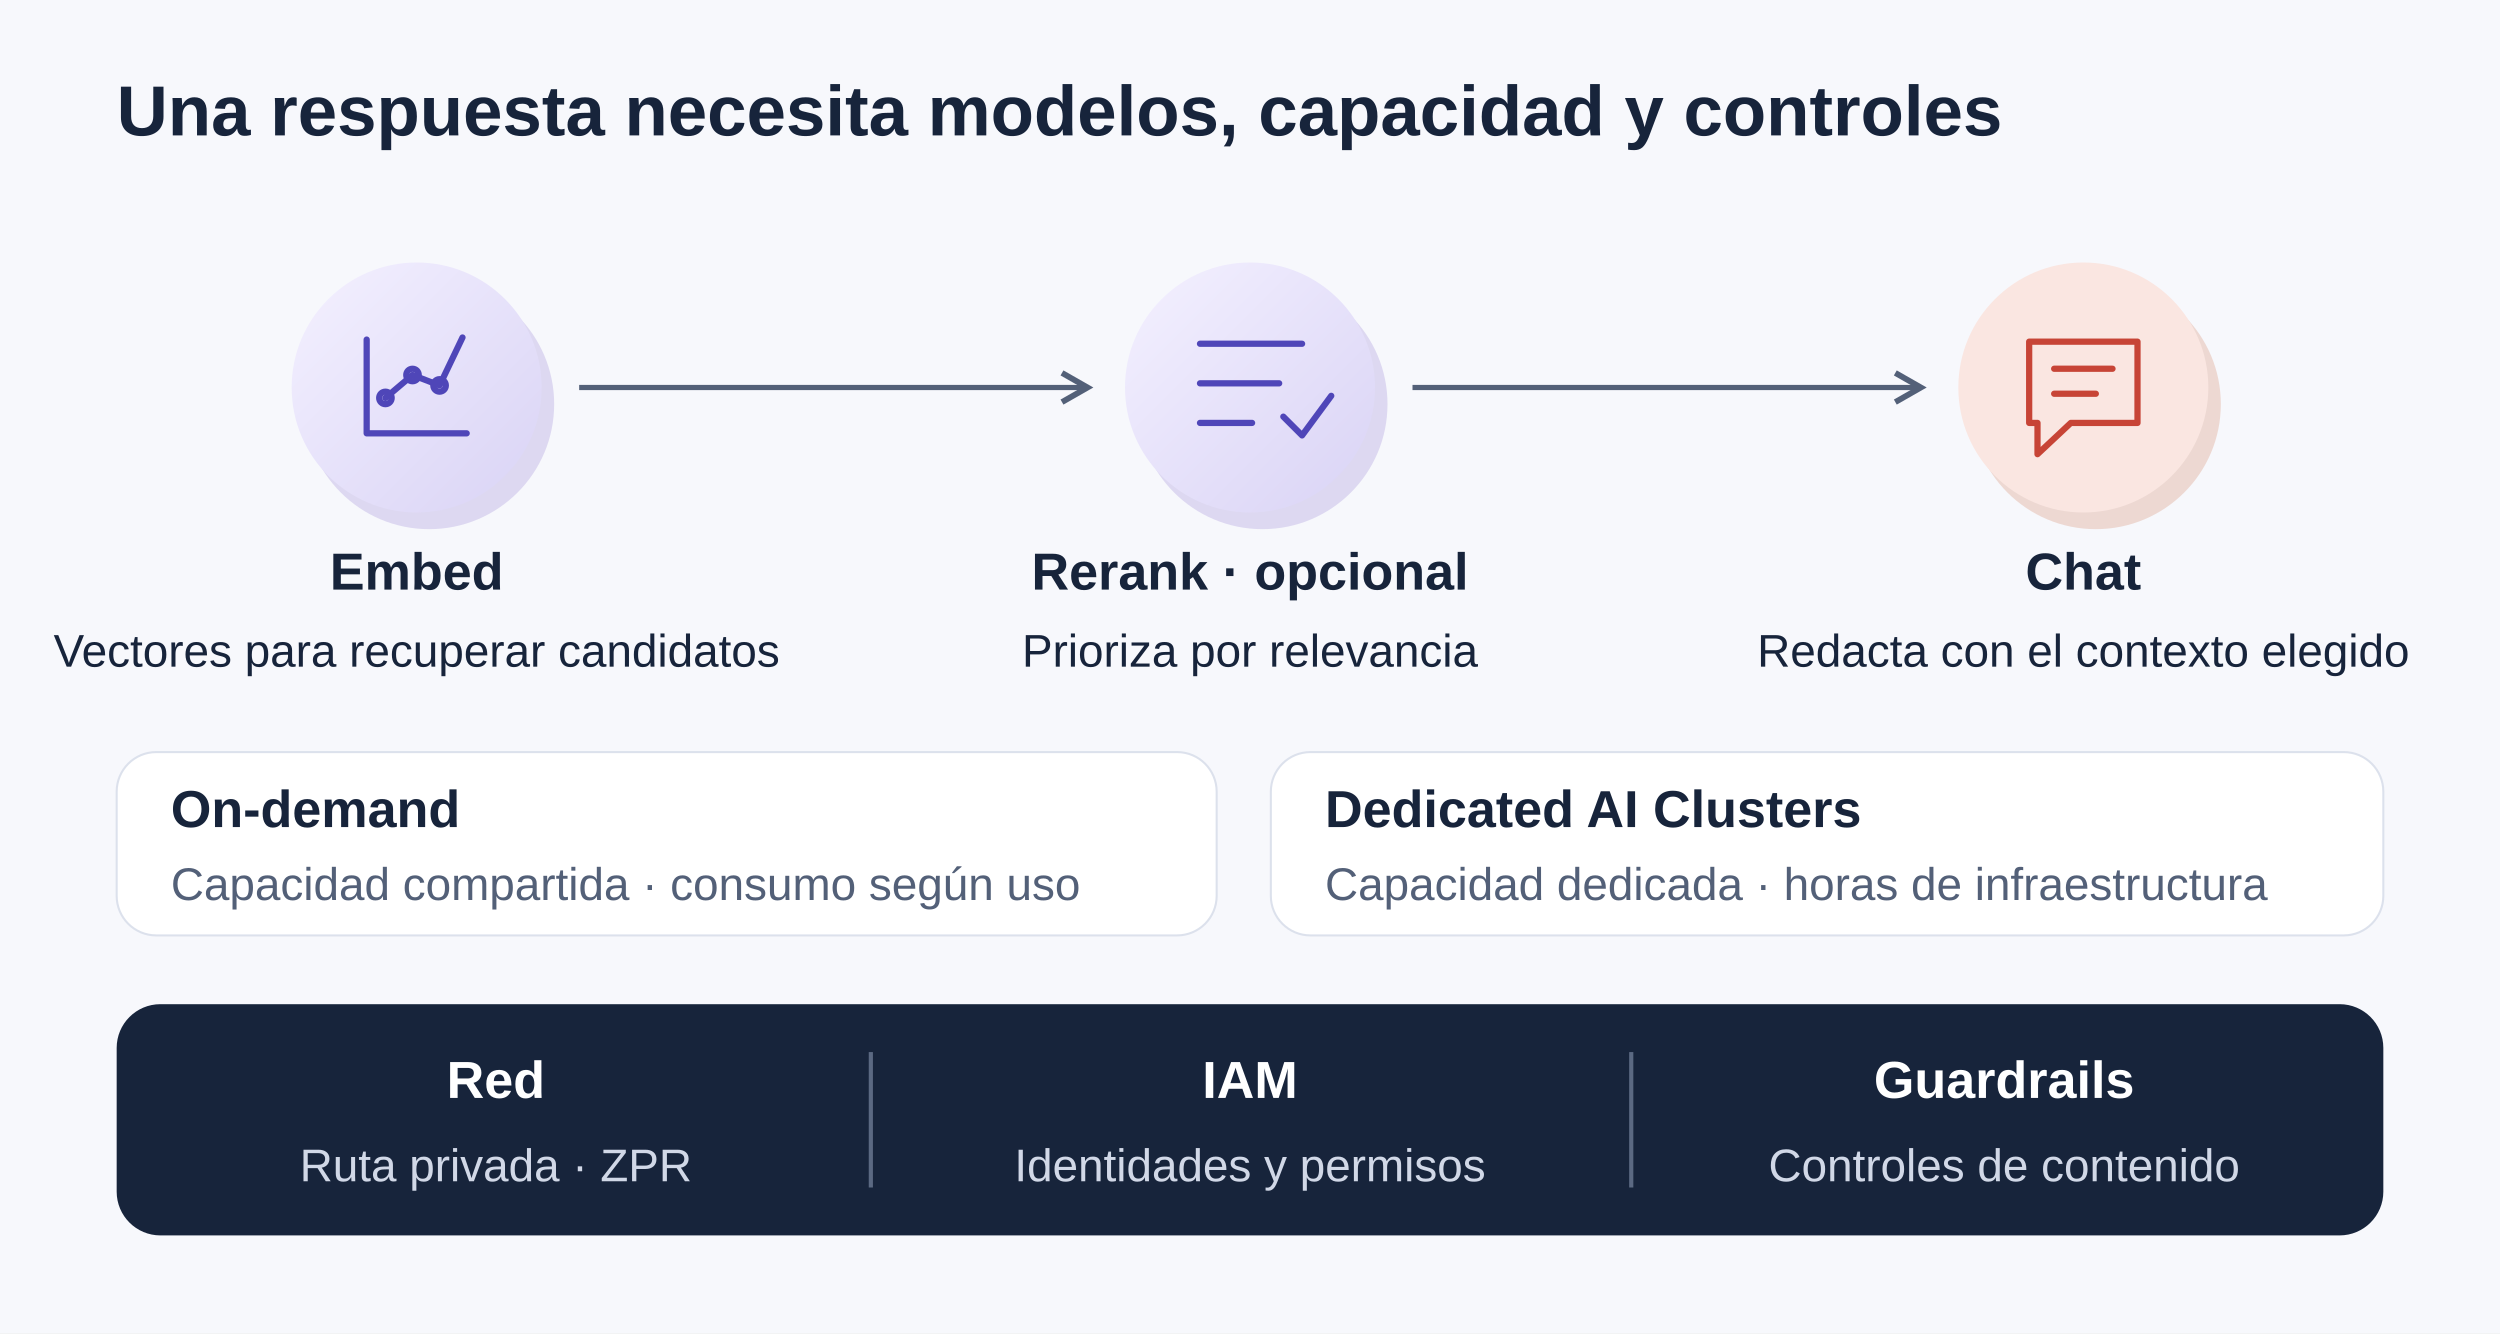
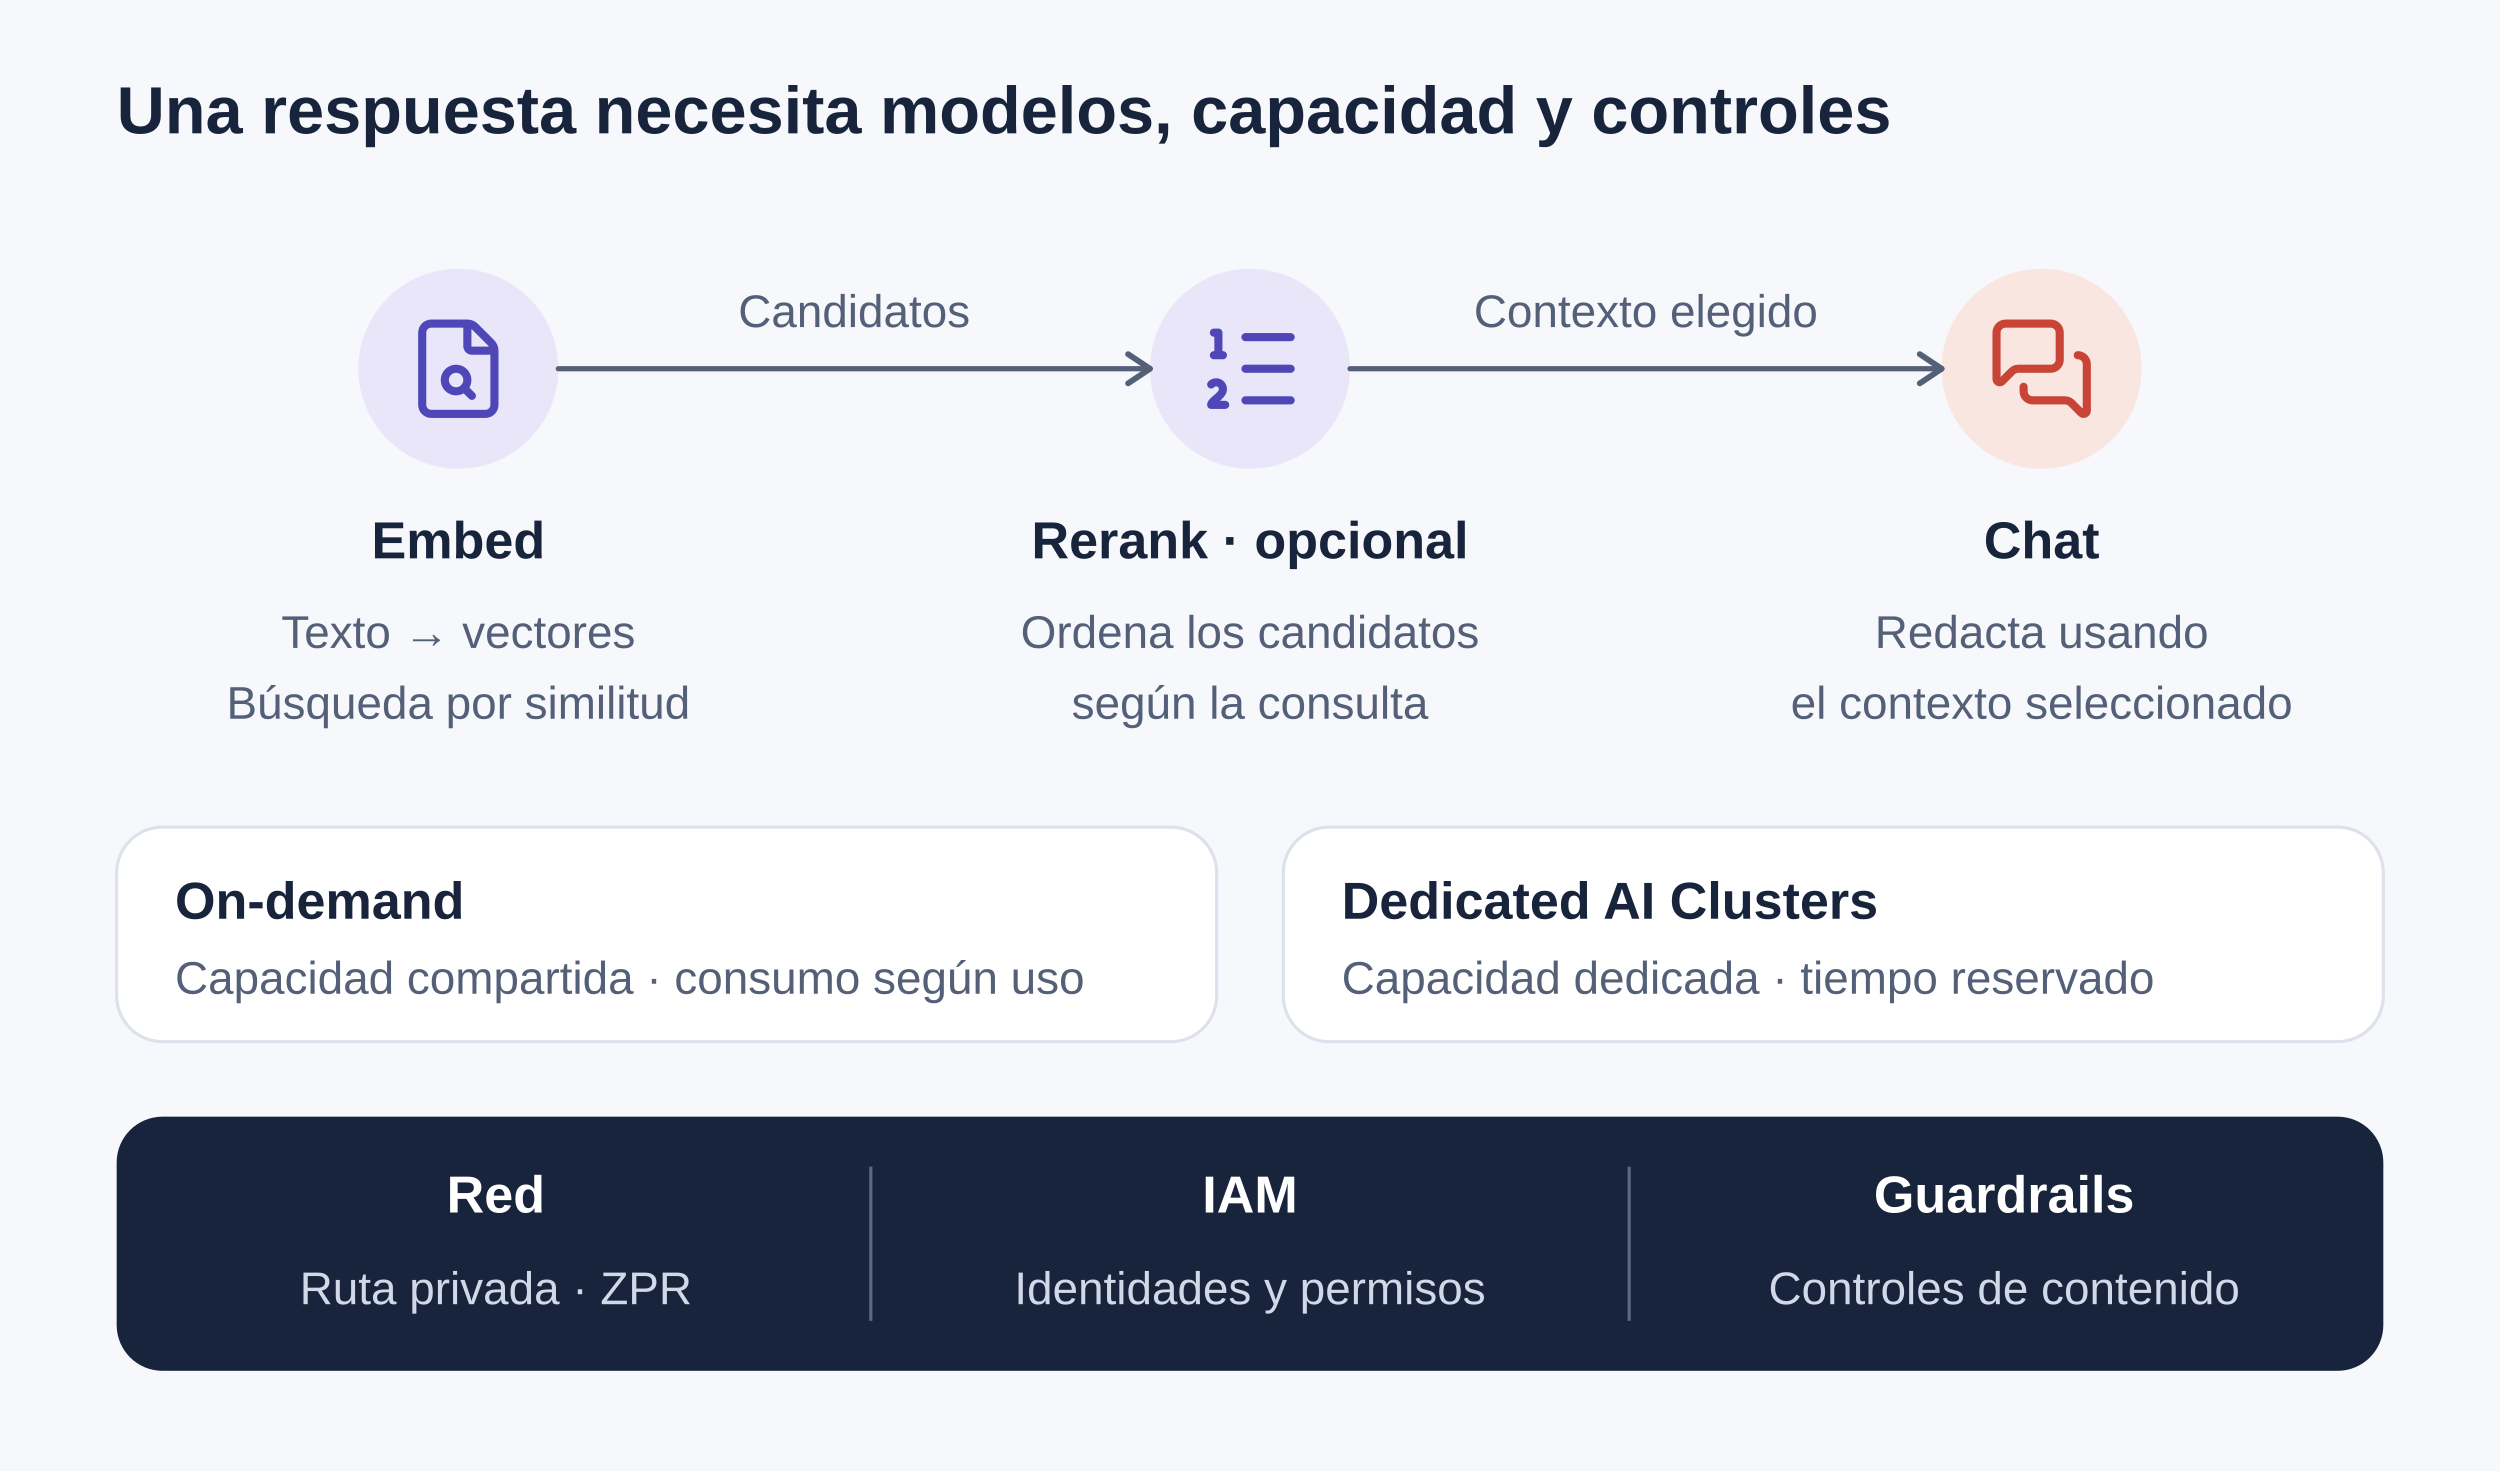
- <svg xmlns="http://www.w3.org/2000/svg" viewBox="0 0 1200 640" role="img" aria-labelledby="title description">
+ <svg xmlns="http://www.w3.org/2000/svg" viewBox="0 0 1200 706" role="img" aria-labelledby="title description">
  <defs>
-     <marker id="arrow" viewBox="0 0 10 10" refX="8" refY="5" markerWidth="7" markerHeight="7" orient="auto">
-       <path d="m1 1 7 4-7 4" fill="none" stroke="#536078" stroke-width="1.6" />
+     <symbol id="file-search" viewBox="0 0 24 24" fill="none" stroke="currentColor" stroke-width="1.8" stroke-linecap="round" stroke-linejoin="round">
+       <path d="M6 22a2 2 0 0 1-2-2V4a2 2 0 0 1 2-2h8a2.4 2.4 0 0 1 1.704.706l3.588 3.588A2.4 2.4 0 0 1 20 8v12a2 2 0 0 1-2 2zM14 2v5a1 1 0 0 0 1 1h5" />
+       <circle cx="11.5" cy="14.5" r="2.5" />
+       <path d="m13.3 16.3 1.7 1.7" />
+     </symbol>
+     <symbol id="list-ordered" viewBox="0 0 24 24" fill="none" stroke="currentColor" stroke-width="1.8" stroke-linecap="round" stroke-linejoin="round">
+       <path d="M11 5h10M11 12h10M11 19h10M4 4h1v5M4 9h2M6.5 20H3.4c0-1 2.6-1.925 2.6-3.5a1.5 1.5 0 0 0-2.6-1.02" />
+     </symbol>
+     <symbol id="messages-square" viewBox="0 0 24 24" fill="none" stroke="currentColor" stroke-width="1.8" stroke-linecap="round" stroke-linejoin="round">
+       <path d="M16 10a2 2 0 0 1-2 2H6.828a2 2 0 0 0-1.414.586l-2.202 2.202A.71.71 0 0 1 2 14.286V4a2 2 0 0 1 2-2h10a2 2 0 0 1 2 2zM20 9a2 2 0 0 1 2 2v10.286a.71.71 0 0 1-1.212.502l-2.202-2.202A2 2 0 0 0 17.172 19H10a2 2 0 0 1-2-2v-1" />
+     </symbol>
+     <marker id="arrow" viewBox="0 0 10 10" refX="8" refY="5" markerWidth="7" markerHeight="7" orient="auto-start-reverse">
+       <path d="m2 1 6 4-6 4" fill="none" stroke="#536078" stroke-width="1.6" stroke-linecap="round" stroke-linejoin="round" />
    </marker>
-     <linearGradient id="surface" x2="1" y2="1">
-       <stop stop-color="#f4f1ff" />
-       <stop offset="1" stop-color="#d9d3f5" />
-     </linearGradient>
-     <style>text{font-family:'Segoe UI',Arial,sans-serif;fill:#17243b;font-size:22px}.h{font-size:34px;font-weight:700}.label{font-size:25px;font-weight:700}.muted{fill:#536078}.line{fill:none;stroke:#536078;stroke-width:2.5;marker-end:url(#arrow)}.icon{fill:none;stroke-width:3;stroke-linecap:round;stroke-linejoin:round}</style>
+     <style>
+       text{font-family:'Segoe UI',Arial,sans-serif;fill:#17243b}
+       .title{font-size:32px;font-weight:700}.label{font-size:25px;font-weight:700}
+       .body{font-size:22px;fill:#536078}.mono{font-family:Consolas,monospace;font-size:22px;fill:#536078}
+       .card{fill:#fff;stroke:#dce1eb;stroke-width:1.5}
+       .connector{fill:none;stroke:#536078;stroke-width:2.5;stroke-linecap:round;stroke-linejoin:round;marker-end:url(#arrow)}
+       .bidirectional{marker-start:url(#arrow)}.divider{stroke:#dce1eb;stroke-width:1.5}
+     </style>
  </defs>
-   <rect width="1200" height="640" fill="#f7f8fc" />
-   <text x="56" y="65" class="h">Una respuesta necesita modelos, capacidad y controles</text>
-   <path d="M278 186h244" class="line" />
-   <path d="M678 186h244" class="line" />
-   <circle cx="206" cy="194" r="60" fill="#ddd8f1" />
-   <circle cx="200" cy="186" r="60" fill="url(#surface)" />
-   <g class="icon" stroke="#4f46b8">
-     <path d="M176 163v45h48M185 191l13-11 13 5 11-23" />
-     <circle cx="185" cy="191" r="3" />
-     <circle cx="198" cy="180" r="3" />
-     <circle cx="211" cy="185" r="3" />
+   <rect width="1200" height="706" fill="#f7f8fc" />
+   <text x="56" y="64" class="title" text-anchor="start">Una respuesta necesita modelos, capacidad y controles</text>
+   <g class="icon-badge" data-icon="file-search">
+     <circle cx="220" cy="177" r="48" fill="#e9e6fa" />
+     <use href="#file-search" x="194" y="151" width="52" height="52" color="#4f46b8" />
  </g>
-   <circle cx="606" cy="194" r="60" fill="#ddd8f1" />
-   <circle cx="600" cy="186" r="60" fill="url(#surface)" />
-   <g class="icon" stroke="#4f46b8">
-     <path d="M576 165h49m-49 19h38m-38 19h25m15-3 9 9 14-19" />
+   <g class="icon-badge" data-icon="list-ordered">
+     <circle cx="600" cy="177" r="48" fill="#e9e6fa" />
+     <use href="#list-ordered" x="574" y="151" width="52" height="52" color="#4f46b8" />
  </g>
-   <circle cx="1006" cy="194" r="60" fill="#edd8d2" />
-   <circle cx="1000" cy="186" r="60" fill="#fae6e1" />
-   <g class="icon" stroke="#c74436">
-     <path d="M974 164h52v39h-32l-16 15v-15h-4Zm12 13h28m-28 12h20" />
+   <g class="icon-badge" data-icon="messages-square">
+     <circle cx="980" cy="177" r="48" fill="#fae6e1" />
+     <use href="#messages-square" x="954" y="151" width="52" height="52" color="#c74436" />
  </g>
-   <g text-anchor="middle">
-     <text x="200" y="283" class="label">Embed</text>
-     <text x="200" y="320">Vectores para recuperar candidatos</text>
-     <text x="600" y="283" class="label">Rerank · opcional</text>
-     <text x="600" y="320">Prioriza por relevancia</text>
-     <text x="1000" y="283" class="label">Chat</text>
-     <text x="1000" y="320">Redacta con el contexto elegido</text>
-   </g>
-   <rect x="56" y="361" width="528" height="88" rx="19" fill="#fff" stroke="#dce1ec" />
-   <text x="82" y="397" class="label">On-demand</text>
-   <text x="82" y="432" class="muted">Capacidad compartida · consumo según uso</text>
-   <rect x="610" y="361" width="534" height="88" rx="19" fill="#fff" stroke="#dce1ec" />
-   <text x="636" y="397" class="label">Dedicated AI Clusters</text>
-   <text x="636" y="432" class="muted">Capacidad dedicada · horas de infraestructura</text>
-   <rect x="56" y="482" width="1088" height="111" rx="21" fill="#17243b" />
-   <g text-anchor="middle" style="fill:#fff">
-     <text x="238" y="527" class="label" style="fill:#fff">Red</text>
-     <text x="238" y="567" style="fill:#d1d8e7">Ruta privada · ZPR</text>
-     <text x="600" y="527" class="label" style="fill:#fff">IAM</text>
-     <text x="600" y="567" style="fill:#d1d8e7">Identidades y permisos</text>
-     <text x="962" y="527" class="label" style="fill:#fff">Guardrails</text>
-     <text x="962" y="567" style="fill:#d1d8e7">Controles de contenido</text>
-   </g>
-   <path d="M418 505v65m365-65v65" stroke="#5b6982" stroke-width="2" />
+   <path d="M268 177H552" class="connector" />
+   <text x="410" y="157" class="body" text-anchor="middle">Candidatos</text>
+   <path d="M648 177H932" class="connector" />
+   <text x="790" y="157" class="body" text-anchor="middle">Contexto elegido</text>
+   <text x="220" y="268" class="label" text-anchor="middle">Embed</text>
+   <text x="220" y="311" class="body" text-anchor="middle">Texto → vectores</text>
+   <text x="220" y="345" class="body" text-anchor="middle">Búsqueda por similitud</text>
+   <text x="600" y="268" class="label" text-anchor="middle">Rerank · opcional</text>
+   <text x="600" y="311" class="body" text-anchor="middle">Ordena los candidatos</text>
+   <text x="600" y="345" class="body" text-anchor="middle">según la consulta</text>
+   <text x="980" y="268" class="label" text-anchor="middle">Chat</text>
+   <text x="980" y="311" class="body" text-anchor="middle">Redacta usando</text>
+   <text x="980" y="345" class="body" text-anchor="middle">el contexto seleccionado</text>
+   <rect x="56" y="397" width="528" height="103" rx="22" class="card" />
+   <text x="84" y="441" class="label" text-anchor="start">On-demand</text>
+   <text x="84" y="477" class="body" text-anchor="start">Capacidad compartida · consumo según uso</text>
+   <rect x="616" y="397" width="528" height="103" rx="22" class="card" />
+   <text x="644" y="441" class="label" text-anchor="start">Dedicated AI Clusters</text>
+   <text x="644" y="477" class="body" text-anchor="start">Capacidad dedicada · tiempo reservado</text>
+   <rect x="56" y="536" width="1088" height="122" rx="22" fill="#17243b" />
+   <text x="238" y="582" class="label" text-anchor="middle" style="fill:#fff">Red</text>
+   <text x="238" y="626" class="body" text-anchor="middle" style="fill:#d1d8e7">Ruta privada · ZPR</text>
+   <text x="600" y="582" class="label" text-anchor="middle" style="fill:#fff">IAM</text>
+   <text x="600" y="626" class="body" text-anchor="middle" style="fill:#d1d8e7">Identidades y permisos</text>
+   <text x="962" y="582" class="label" text-anchor="middle" style="fill:#fff">Guardrails</text>
+   <text x="962" y="626" class="body" text-anchor="middle" style="fill:#d1d8e7">Controles de contenido</text>
+   <path d="M418 560v74M782 560v74" fill="none" stroke="#5b6982" stroke-width="1.5" />
</svg>
